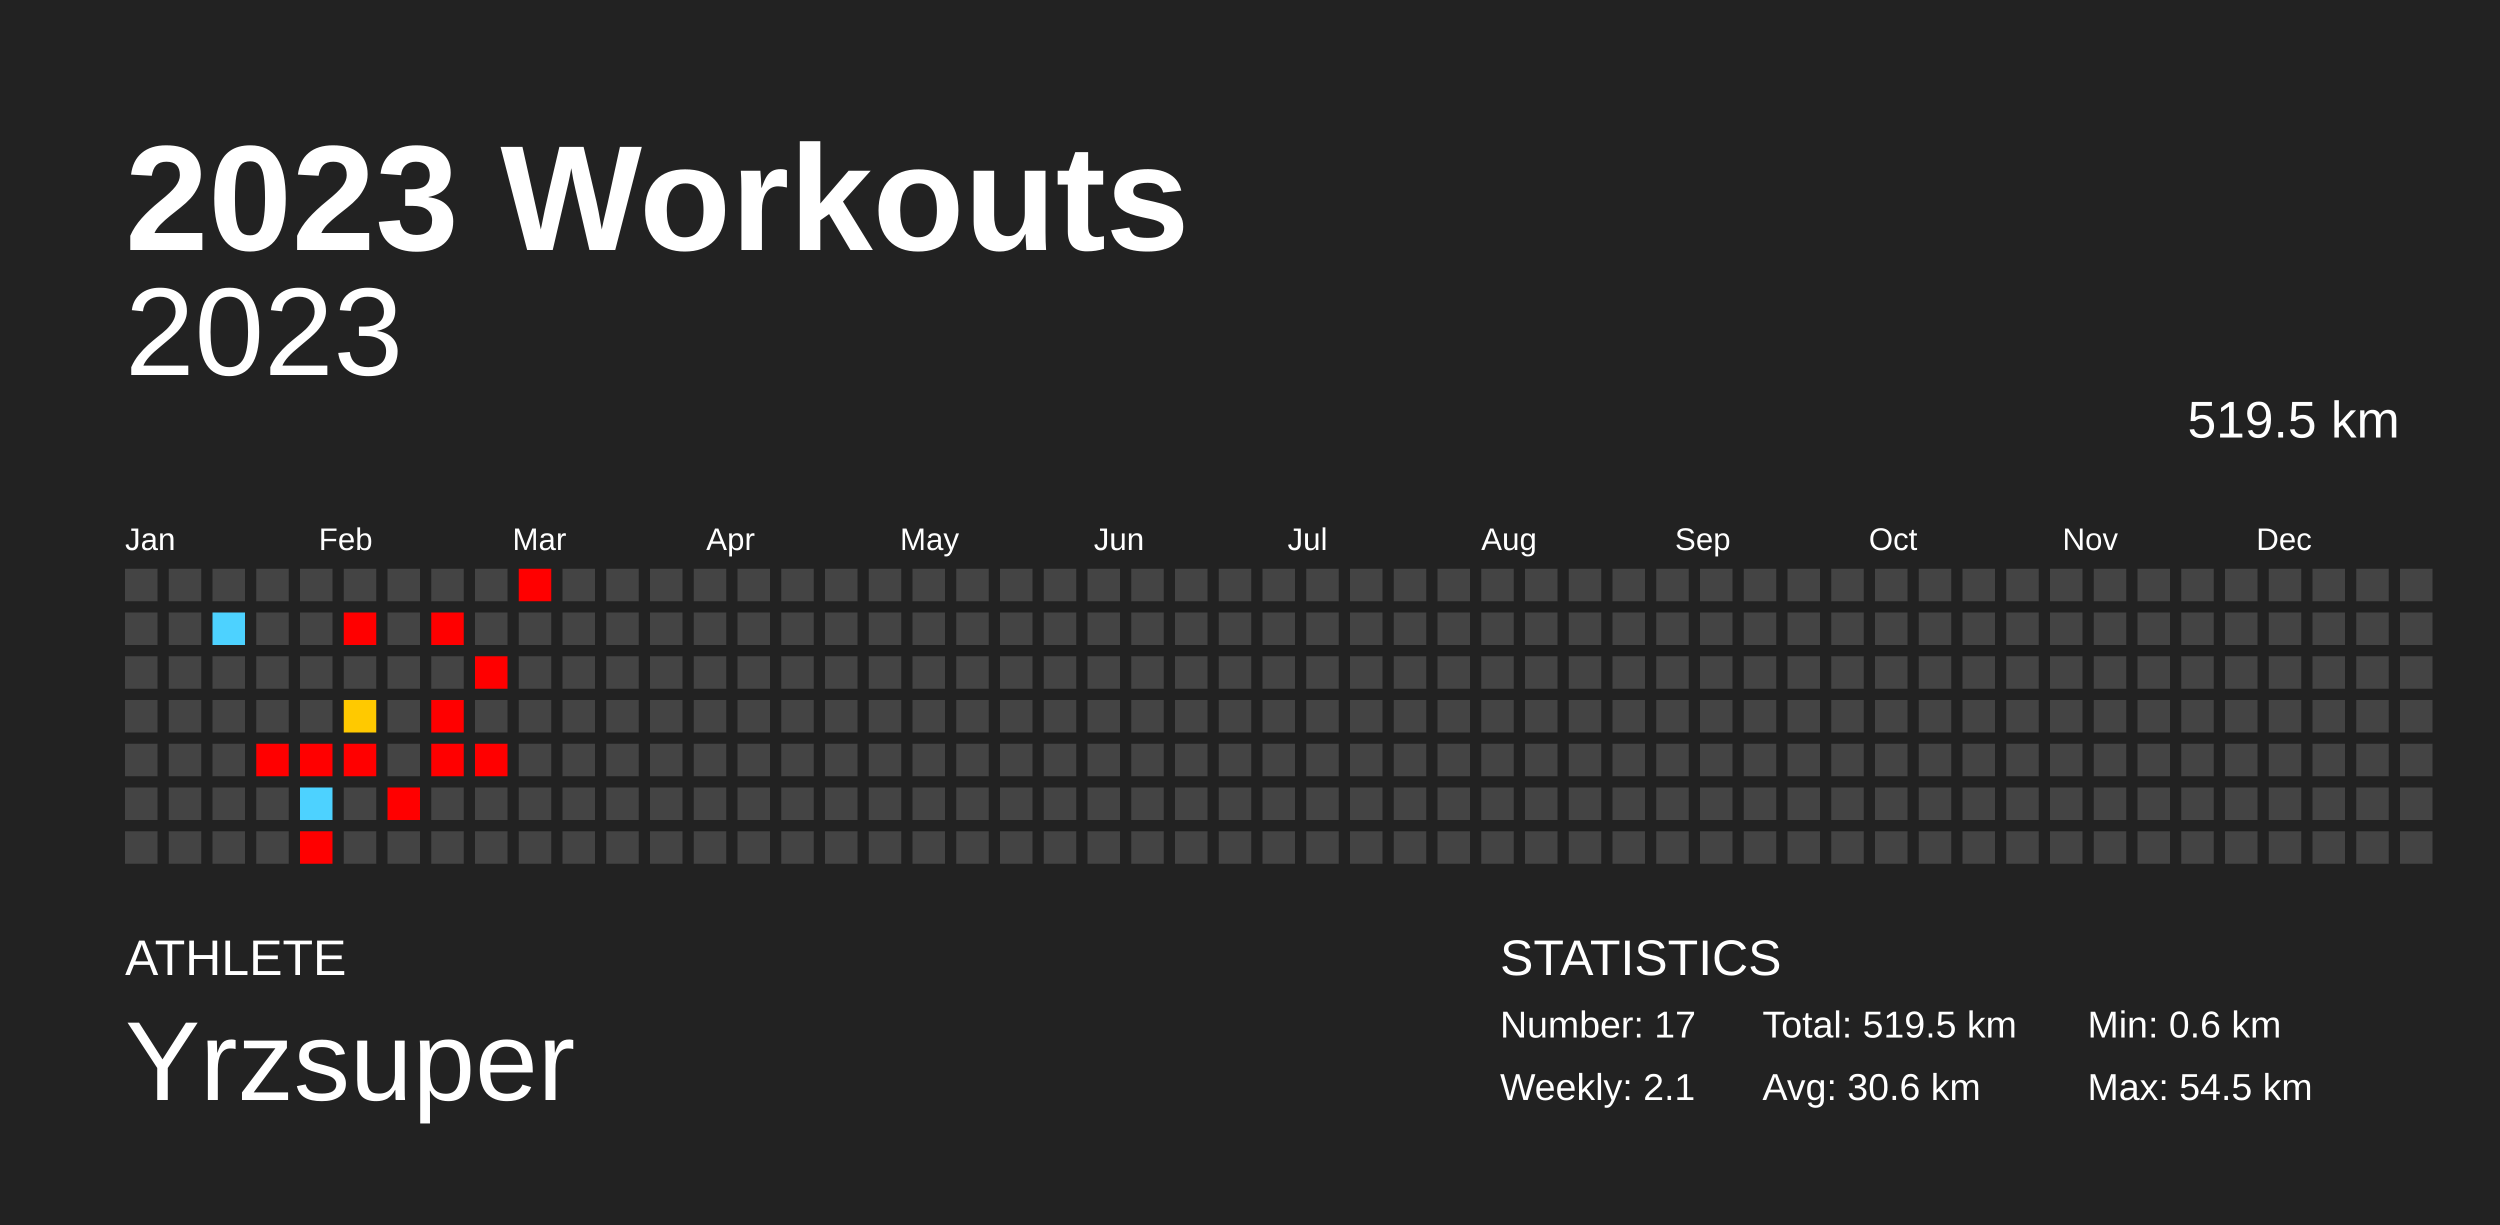
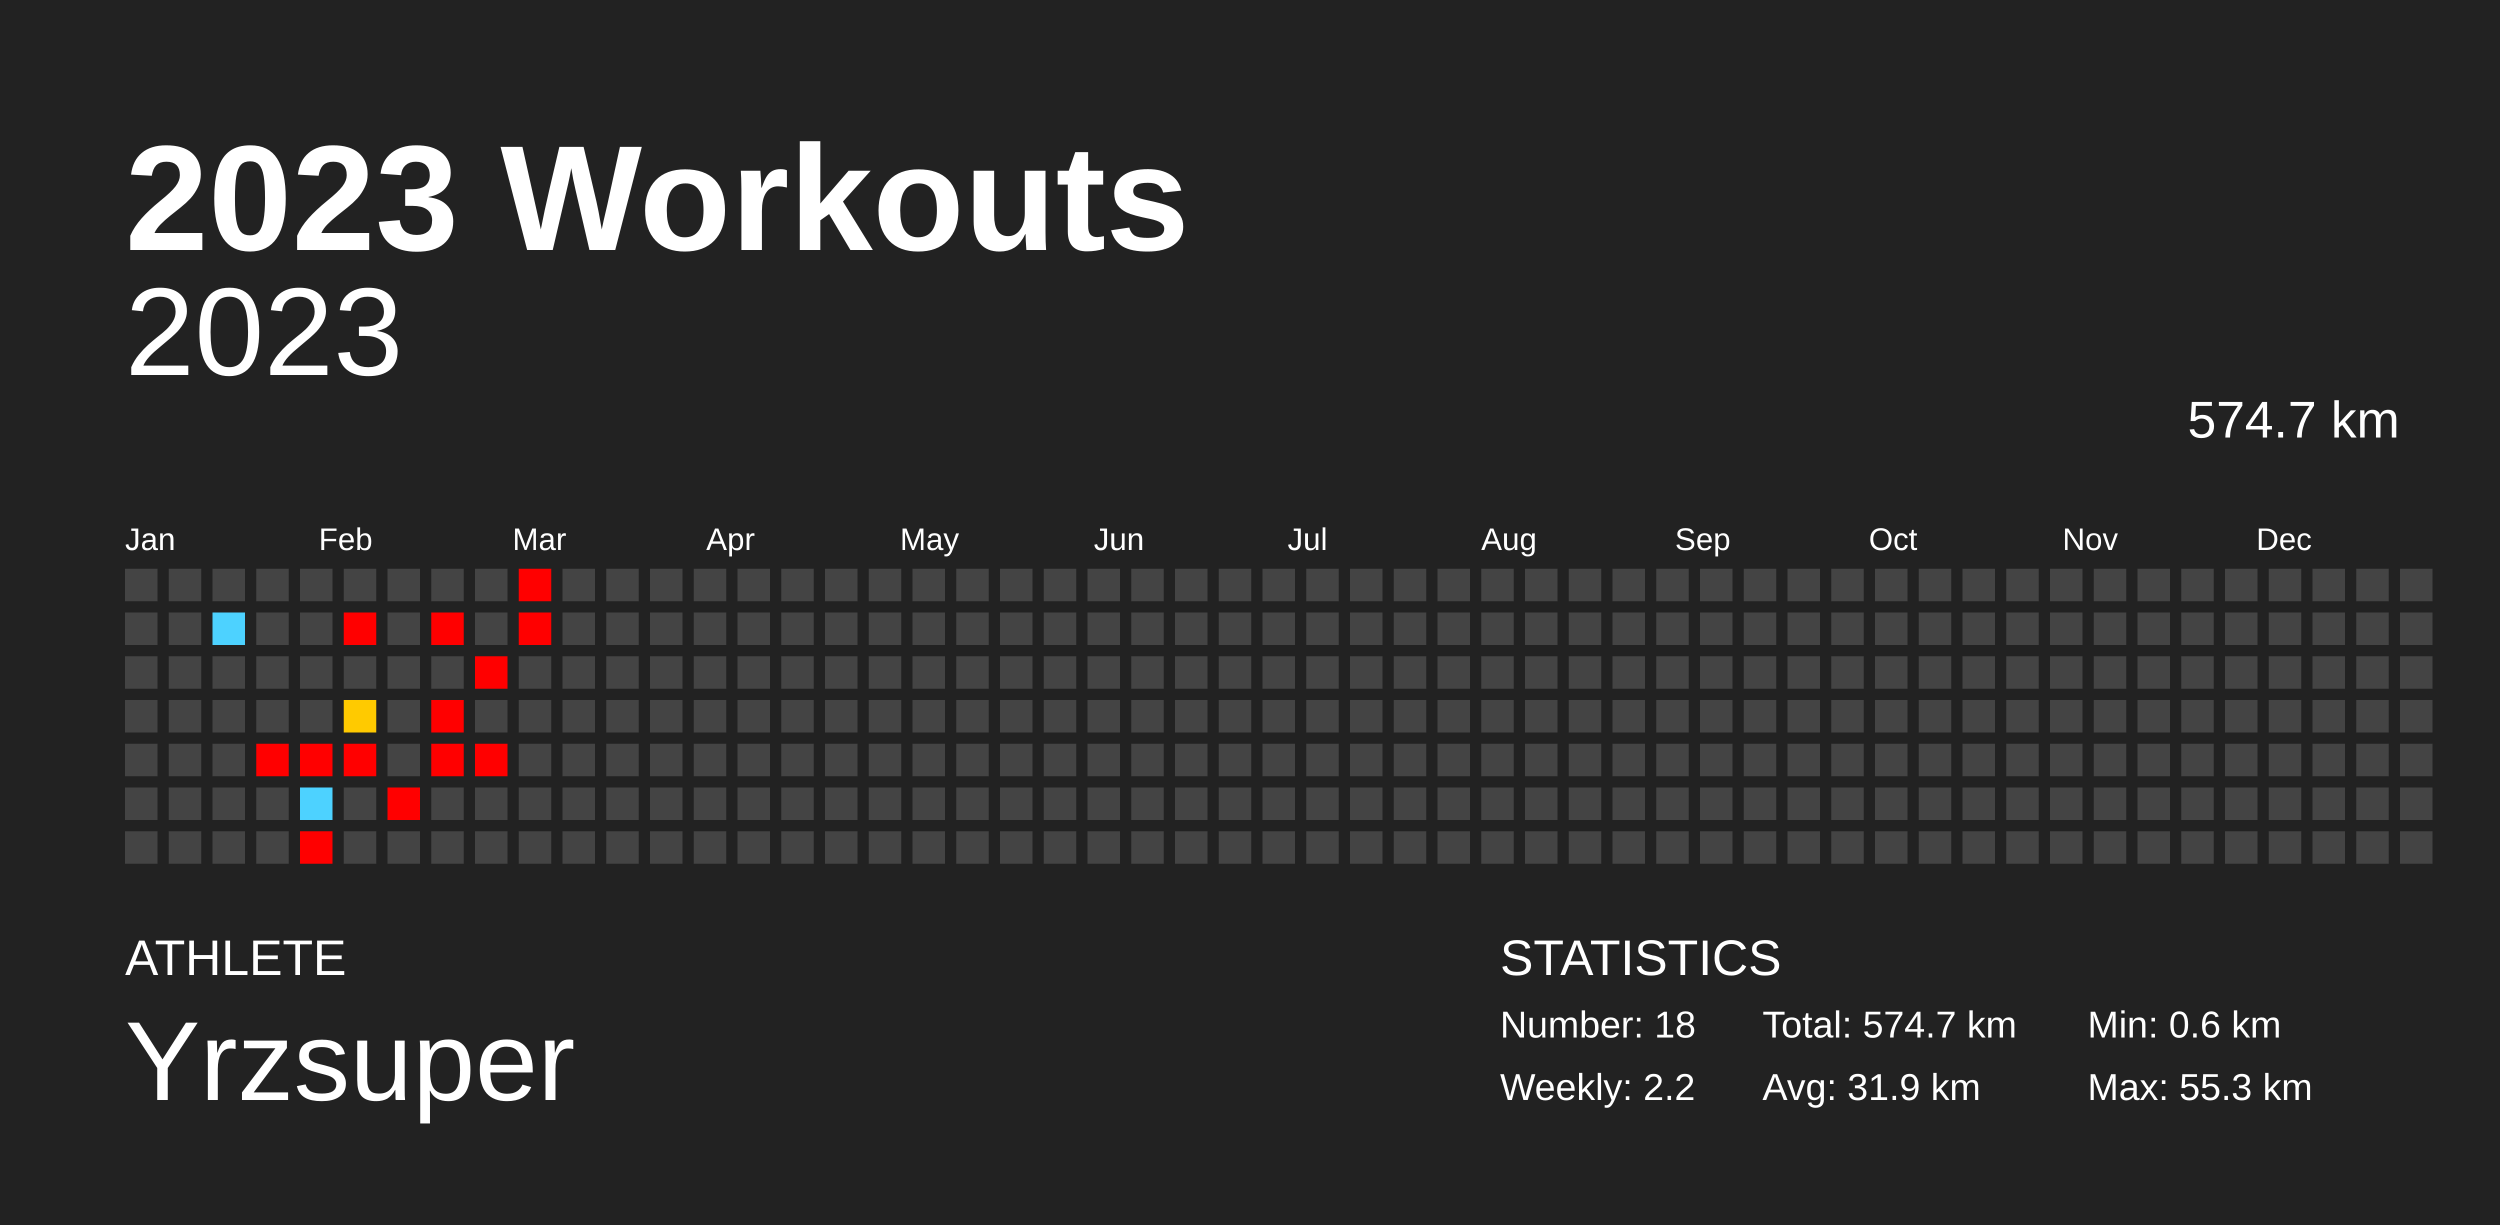
<svg xmlns="http://www.w3.org/2000/svg" baseProfile="full" height="98mm" version="1.1" viewBox="0,0,200,98" width="200mm">
  <defs />
  <rect fill="#222222" height="98" width="200" x="0" y="0" />
  <text fill="#FFFFFF" style="font-size:12px; font-family:Arial; font-weight:bold;" x="10" y="20">2023 Workouts</text>
  <text fill="#FFFFFF" style="font-size:4px; font-family:Arial" x="10" y="78">ATHLETE</text>
  <text fill="#FFFFFF" style="font-size:9px; font-family:Arial" x="10" y="88">Yrzsuper</text>
  <text fill="#FFFFFF" style="font-size:4px; font-family:Arial" x="120" y="78">STATISTICS</text>
-   <text fill="#FFFFFF" style="font-size:3px; font-family:Arial" x="120" y="83">Number: 17</text>
-   <text fill="#FFFFFF" style="font-size:3px; font-family:Arial" x="120" y="88">Weekly: 2.1</text>
-   <text fill="#FFFFFF" style="font-size:3px; font-family:Arial" x="141" y="83">Total: 519.5 km</text>
-   <text fill="#FFFFFF" style="font-size:3px; font-family:Arial" x="141" y="88">Avg: 30.6 km</text>
+   <text fill="#FFFFFF" style="font-size:3px; font-family:Arial" x="120" y="83">Number: 18</text>
+   <text fill="#FFFFFF" style="font-size:3px; font-family:Arial" x="120" y="88">Weekly: 2.2</text>
+   <text fill="#FFFFFF" style="font-size:3px; font-family:Arial" x="141" y="83">Total: 574.7 km</text>
+   <text fill="#FFFFFF" style="font-size:3px; font-family:Arial" x="141" y="88">Avg: 31.9 km</text>
  <text fill="#FFFFFF" style="font-size:3px; font-family:Arial" x="167" y="83">Min: 0.6 km</text>
-   <text fill="#FFFFFF" style="font-size:3px; font-family:Arial" x="167" y="88">Max: 54.5 km</text>
+   <text fill="#FFFFFF" style="font-size:3px; font-family:Arial" x="167" y="88">Max: 55.3 km</text>
  <text alignment-baseline="hanging" fill="#FFFFFF" style="font-size:10.0px; font-family:Arial;" x="10" y="30">2023</text>
-   <text alignment-baseline="hanging" fill="#FFFFFF" style="font-size:4.125px; font-family:Arial;" x="175" y="35">519.5 km</text>
+   <text alignment-baseline="hanging" fill="#FFFFFF" style="font-size:4.125px; font-family:Arial;" x="175" y="35">574.7 km</text>
  <text fill="#FFFFFF" style="font-size:2.5px; font-family:Arial" x="10.0" y="44">Jan</text>
  <text fill="#FFFFFF" style="font-size:2.5px; font-family:Arial" x="25.5" y="44">Feb</text>
  <text fill="#FFFFFF" style="font-size:2.5px; font-family:Arial" x="41.0" y="44">Mar</text>
  <text fill="#FFFFFF" style="font-size:2.5px; font-family:Arial" x="56.5" y="44">Apr</text>
  <text fill="#FFFFFF" style="font-size:2.5px; font-family:Arial" x="72.0" y="44">May</text>
  <text fill="#FFFFFF" style="font-size:2.5px; font-family:Arial" x="87.5" y="44">Jun</text>
  <text fill="#FFFFFF" style="font-size:2.5px; font-family:Arial" x="103.0" y="44">Jul</text>
  <text fill="#FFFFFF" style="font-size:2.5px; font-family:Arial" x="118.5" y="44">Aug</text>
  <text fill="#FFFFFF" style="font-size:2.5px; font-family:Arial" x="134.0" y="44">Sep</text>
  <text fill="#FFFFFF" style="font-size:2.5px; font-family:Arial" x="149.5" y="44">Oct</text>
  <text fill="#FFFFFF" style="font-size:2.5px; font-family:Arial" x="165.0" y="44">Nov</text>
  <text fill="#FFFFFF" style="font-size:2.5px; font-family:Arial" x="180.5" y="44">Dec</text>
  <rect fill="#444444" height="2.6" width="2.6" x="10.0" y="45.5" />
  <rect fill="#444444" height="2.6" width="2.6" x="10.0" y="49.0" />
  <rect fill="#444444" height="2.6" width="2.6" x="10.0" y="52.5" />
  <rect fill="#444444" height="2.6" width="2.6" x="10.0" y="56.0" />
  <rect fill="#444444" height="2.6" width="2.6" x="10.0" y="59.5" />
  <rect fill="#444444" height="2.6" width="2.6" x="10.0" y="63.0" />
  <rect fill="#444444" height="2.6" width="2.6" x="10.0" y="66.5" />
  <rect fill="#444444" height="2.6" width="2.6" x="13.5" y="45.5" />
  <rect fill="#444444" height="2.6" width="2.6" x="13.5" y="49.0" />
  <rect fill="#444444" height="2.6" width="2.6" x="13.5" y="52.5" />
  <rect fill="#444444" height="2.6" width="2.6" x="13.5" y="56.0" />
  <rect fill="#444444" height="2.6" width="2.6" x="13.5" y="59.5" />
  <rect fill="#444444" height="2.6" width="2.6" x="13.5" y="63.0" />
  <rect fill="#444444" height="2.6" width="2.6" x="13.5" y="66.5" />
  <rect fill="#444444" height="2.6" width="2.6" x="17.0" y="45.5" />
  <rect fill="#4dd2ff" height="2.6" width="2.6" x="17.0" y="49.0" />
  <rect fill="#444444" height="2.6" width="2.6" x="17.0" y="52.5" />
  <rect fill="#444444" height="2.6" width="2.6" x="17.0" y="56.0" />
  <rect fill="#444444" height="2.6" width="2.6" x="17.0" y="59.5" />
  <rect fill="#444444" height="2.6" width="2.6" x="17.0" y="63.0" />
  <rect fill="#444444" height="2.6" width="2.6" x="17.0" y="66.5" />
  <rect fill="#444444" height="2.6" width="2.6" x="20.5" y="45.5" />
  <rect fill="#444444" height="2.6" width="2.6" x="20.5" y="49.0" />
  <rect fill="#444444" height="2.6" width="2.6" x="20.5" y="52.5" />
  <rect fill="#444444" height="2.6" width="2.6" x="20.5" y="56.0" />
  <rect fill="red" height="2.6" width="2.6" x="20.5" y="59.5" />
  <rect fill="#444444" height="2.6" width="2.6" x="20.5" y="63.0" />
  <rect fill="#444444" height="2.6" width="2.6" x="20.5" y="66.5" />
  <rect fill="#444444" height="2.6" width="2.6" x="24.0" y="45.5" />
  <rect fill="#444444" height="2.6" width="2.6" x="24.0" y="49.0" />
  <rect fill="#444444" height="2.6" width="2.6" x="24.0" y="52.5" />
  <rect fill="#444444" height="2.6" width="2.6" x="24.0" y="56.0" />
  <rect fill="red" height="2.6" width="2.6" x="24.0" y="59.5" />
  <rect fill="#4dd2ff" height="2.6" width="2.6" x="24.0" y="63.0" />
  <rect fill="red" height="2.6" width="2.6" x="24.0" y="66.5" />
  <rect fill="#444444" height="2.6" width="2.6" x="27.5" y="45.5" />
  <rect fill="red" height="2.6" width="2.6" x="27.5" y="49.0" />
  <rect fill="#444444" height="2.6" width="2.6" x="27.5" y="52.5" />
-   <rect fill="#ffc900" height="2.6" width="2.6" x="27.5" y="56.0" />
+   <rect fill="#ffca00" height="2.6" width="2.6" x="27.5" y="56.0" />
  <rect fill="red" height="2.6" width="2.6" x="27.5" y="59.5" />
  <rect fill="#444444" height="2.6" width="2.6" x="27.5" y="63.0" />
  <rect fill="#444444" height="2.6" width="2.6" x="27.5" y="66.5" />
  <rect fill="#444444" height="2.6" width="2.6" x="31.0" y="45.5" />
  <rect fill="#444444" height="2.6" width="2.6" x="31.0" y="49.0" />
  <rect fill="#444444" height="2.6" width="2.6" x="31.0" y="52.5" />
  <rect fill="#444444" height="2.6" width="2.6" x="31.0" y="56.0" />
  <rect fill="#444444" height="2.6" width="2.6" x="31.0" y="59.5" />
  <rect fill="red" height="2.6" width="2.6" x="31.0" y="63.0" />
  <rect fill="#444444" height="2.6" width="2.6" x="31.0" y="66.5" />
  <rect fill="#444444" height="2.6" width="2.6" x="34.5" y="45.5" />
  <rect fill="red" height="2.6" width="2.6" x="34.5" y="49.0" />
  <rect fill="#444444" height="2.6" width="2.6" x="34.5" y="52.5" />
  <rect fill="red" height="2.6" width="2.6" x="34.5" y="56.0" />
  <rect fill="red" height="2.6" width="2.6" x="34.5" y="59.5" />
  <rect fill="#444444" height="2.6" width="2.6" x="34.5" y="63.0" />
  <rect fill="#444444" height="2.6" width="2.6" x="34.5" y="66.5" />
  <rect fill="#444444" height="2.6" width="2.6" x="38.0" y="45.5" />
  <rect fill="#444444" height="2.6" width="2.6" x="38.0" y="49.0" />
  <rect fill="red" height="2.6" width="2.6" x="38.0" y="52.5" />
  <rect fill="#444444" height="2.6" width="2.6" x="38.0" y="56.0" />
  <rect fill="red" height="2.6" width="2.6" x="38.0" y="59.5" />
  <rect fill="#444444" height="2.6" width="2.6" x="38.0" y="63.0" />
  <rect fill="#444444" height="2.6" width="2.6" x="38.0" y="66.5" />
  <rect fill="red" height="2.6" width="2.6" x="41.5" y="45.5" />
-   <rect fill="#444444" height="2.6" width="2.6" x="41.5" y="49.0" />
+   <rect fill="red" height="2.6" width="2.6" x="41.5" y="49.0" />
  <rect fill="#444444" height="2.6" width="2.6" x="41.5" y="52.5" />
  <rect fill="#444444" height="2.6" width="2.6" x="41.5" y="56.0" />
  <rect fill="#444444" height="2.6" width="2.6" x="41.5" y="59.5" />
  <rect fill="#444444" height="2.6" width="2.6" x="41.5" y="63.0" />
  <rect fill="#444444" height="2.6" width="2.6" x="41.5" y="66.5" />
  <rect fill="#444444" height="2.6" width="2.6" x="45.0" y="45.5" />
  <rect fill="#444444" height="2.6" width="2.6" x="45.0" y="49.0" />
  <rect fill="#444444" height="2.6" width="2.6" x="45.0" y="52.5" />
  <rect fill="#444444" height="2.6" width="2.6" x="45.0" y="56.0" />
  <rect fill="#444444" height="2.6" width="2.6" x="45.0" y="59.5" />
  <rect fill="#444444" height="2.6" width="2.6" x="45.0" y="63.0" />
  <rect fill="#444444" height="2.6" width="2.6" x="45.0" y="66.5" />
  <rect fill="#444444" height="2.6" width="2.6" x="48.5" y="45.5" />
  <rect fill="#444444" height="2.6" width="2.6" x="48.5" y="49.0" />
  <rect fill="#444444" height="2.6" width="2.6" x="48.5" y="52.5" />
  <rect fill="#444444" height="2.6" width="2.6" x="48.5" y="56.0" />
  <rect fill="#444444" height="2.6" width="2.6" x="48.5" y="59.5" />
  <rect fill="#444444" height="2.6" width="2.6" x="48.5" y="63.0" />
  <rect fill="#444444" height="2.6" width="2.6" x="48.5" y="66.5" />
  <rect fill="#444444" height="2.6" width="2.6" x="52.0" y="45.5" />
  <rect fill="#444444" height="2.6" width="2.6" x="52.0" y="49.0" />
  <rect fill="#444444" height="2.6" width="2.6" x="52.0" y="52.5" />
  <rect fill="#444444" height="2.6" width="2.6" x="52.0" y="56.0" />
  <rect fill="#444444" height="2.6" width="2.6" x="52.0" y="59.5" />
  <rect fill="#444444" height="2.6" width="2.6" x="52.0" y="63.0" />
  <rect fill="#444444" height="2.6" width="2.6" x="52.0" y="66.5" />
  <rect fill="#444444" height="2.6" width="2.6" x="55.5" y="45.5" />
  <rect fill="#444444" height="2.6" width="2.6" x="55.5" y="49.0" />
  <rect fill="#444444" height="2.6" width="2.6" x="55.5" y="52.5" />
  <rect fill="#444444" height="2.6" width="2.6" x="55.5" y="56.0" />
  <rect fill="#444444" height="2.6" width="2.6" x="55.5" y="59.5" />
  <rect fill="#444444" height="2.6" width="2.6" x="55.5" y="63.0" />
  <rect fill="#444444" height="2.6" width="2.6" x="55.5" y="66.5" />
  <rect fill="#444444" height="2.6" width="2.6" x="59.0" y="45.5" />
  <rect fill="#444444" height="2.6" width="2.6" x="59.0" y="49.0" />
  <rect fill="#444444" height="2.6" width="2.6" x="59.0" y="52.5" />
  <rect fill="#444444" height="2.6" width="2.6" x="59.0" y="56.0" />
  <rect fill="#444444" height="2.6" width="2.6" x="59.0" y="59.5" />
  <rect fill="#444444" height="2.6" width="2.6" x="59.0" y="63.0" />
  <rect fill="#444444" height="2.6" width="2.6" x="59.0" y="66.5" />
  <rect fill="#444444" height="2.6" width="2.6" x="62.5" y="45.5" />
  <rect fill="#444444" height="2.6" width="2.6" x="62.5" y="49.0" />
  <rect fill="#444444" height="2.6" width="2.6" x="62.5" y="52.5" />
  <rect fill="#444444" height="2.6" width="2.6" x="62.5" y="56.0" />
  <rect fill="#444444" height="2.6" width="2.6" x="62.5" y="59.5" />
  <rect fill="#444444" height="2.6" width="2.6" x="62.5" y="63.0" />
  <rect fill="#444444" height="2.6" width="2.6" x="62.5" y="66.5" />
  <rect fill="#444444" height="2.6" width="2.6" x="66.0" y="45.5" />
  <rect fill="#444444" height="2.6" width="2.6" x="66.0" y="49.0" />
  <rect fill="#444444" height="2.6" width="2.6" x="66.0" y="52.5" />
  <rect fill="#444444" height="2.6" width="2.6" x="66.0" y="56.0" />
  <rect fill="#444444" height="2.6" width="2.6" x="66.0" y="59.5" />
  <rect fill="#444444" height="2.6" width="2.6" x="66.0" y="63.0" />
  <rect fill="#444444" height="2.6" width="2.6" x="66.0" y="66.5" />
  <rect fill="#444444" height="2.6" width="2.6" x="69.5" y="45.5" />
  <rect fill="#444444" height="2.6" width="2.6" x="69.5" y="49.0" />
  <rect fill="#444444" height="2.6" width="2.6" x="69.5" y="52.5" />
  <rect fill="#444444" height="2.6" width="2.6" x="69.5" y="56.0" />
  <rect fill="#444444" height="2.6" width="2.6" x="69.5" y="59.5" />
  <rect fill="#444444" height="2.6" width="2.6" x="69.5" y="63.0" />
  <rect fill="#444444" height="2.6" width="2.6" x="69.5" y="66.5" />
  <rect fill="#444444" height="2.6" width="2.6" x="73.0" y="45.5" />
  <rect fill="#444444" height="2.6" width="2.6" x="73.0" y="49.0" />
  <rect fill="#444444" height="2.6" width="2.6" x="73.0" y="52.5" />
  <rect fill="#444444" height="2.6" width="2.6" x="73.0" y="56.0" />
  <rect fill="#444444" height="2.6" width="2.6" x="73.0" y="59.5" />
  <rect fill="#444444" height="2.6" width="2.6" x="73.0" y="63.0" />
  <rect fill="#444444" height="2.6" width="2.6" x="73.0" y="66.5" />
  <rect fill="#444444" height="2.6" width="2.6" x="76.5" y="45.5" />
  <rect fill="#444444" height="2.6" width="2.6" x="76.5" y="49.0" />
  <rect fill="#444444" height="2.6" width="2.6" x="76.5" y="52.5" />
  <rect fill="#444444" height="2.6" width="2.6" x="76.5" y="56.0" />
  <rect fill="#444444" height="2.6" width="2.6" x="76.5" y="59.5" />
  <rect fill="#444444" height="2.6" width="2.6" x="76.5" y="63.0" />
  <rect fill="#444444" height="2.6" width="2.6" x="76.5" y="66.5" />
  <rect fill="#444444" height="2.6" width="2.6" x="80.0" y="45.5" />
  <rect fill="#444444" height="2.6" width="2.6" x="80.0" y="49.0" />
  <rect fill="#444444" height="2.6" width="2.6" x="80.0" y="52.5" />
  <rect fill="#444444" height="2.6" width="2.6" x="80.0" y="56.0" />
  <rect fill="#444444" height="2.6" width="2.6" x="80.0" y="59.5" />
  <rect fill="#444444" height="2.6" width="2.6" x="80.0" y="63.0" />
  <rect fill="#444444" height="2.6" width="2.6" x="80.0" y="66.5" />
  <rect fill="#444444" height="2.6" width="2.6" x="83.5" y="45.5" />
  <rect fill="#444444" height="2.6" width="2.6" x="83.5" y="49.0" />
  <rect fill="#444444" height="2.6" width="2.6" x="83.5" y="52.5" />
  <rect fill="#444444" height="2.6" width="2.6" x="83.5" y="56.0" />
  <rect fill="#444444" height="2.6" width="2.6" x="83.5" y="59.5" />
  <rect fill="#444444" height="2.6" width="2.6" x="83.5" y="63.0" />
  <rect fill="#444444" height="2.6" width="2.6" x="83.5" y="66.5" />
  <rect fill="#444444" height="2.6" width="2.6" x="87.0" y="45.5" />
  <rect fill="#444444" height="2.6" width="2.6" x="87.0" y="49.0" />
  <rect fill="#444444" height="2.6" width="2.6" x="87.0" y="52.5" />
  <rect fill="#444444" height="2.6" width="2.6" x="87.0" y="56.0" />
  <rect fill="#444444" height="2.6" width="2.6" x="87.0" y="59.5" />
  <rect fill="#444444" height="2.6" width="2.6" x="87.0" y="63.0" />
  <rect fill="#444444" height="2.6" width="2.6" x="87.0" y="66.5" />
  <rect fill="#444444" height="2.6" width="2.6" x="90.5" y="45.5" />
  <rect fill="#444444" height="2.6" width="2.6" x="90.5" y="49.0" />
  <rect fill="#444444" height="2.6" width="2.6" x="90.5" y="52.5" />
  <rect fill="#444444" height="2.6" width="2.6" x="90.5" y="56.0" />
  <rect fill="#444444" height="2.6" width="2.6" x="90.5" y="59.5" />
  <rect fill="#444444" height="2.6" width="2.6" x="90.5" y="63.0" />
  <rect fill="#444444" height="2.6" width="2.6" x="90.5" y="66.5" />
  <rect fill="#444444" height="2.6" width="2.6" x="94.0" y="45.5" />
  <rect fill="#444444" height="2.6" width="2.6" x="94.0" y="49.0" />
  <rect fill="#444444" height="2.6" width="2.6" x="94.0" y="52.5" />
  <rect fill="#444444" height="2.6" width="2.6" x="94.0" y="56.0" />
  <rect fill="#444444" height="2.6" width="2.6" x="94.0" y="59.5" />
  <rect fill="#444444" height="2.6" width="2.6" x="94.0" y="63.0" />
  <rect fill="#444444" height="2.6" width="2.6" x="94.0" y="66.5" />
  <rect fill="#444444" height="2.6" width="2.6" x="97.5" y="45.5" />
  <rect fill="#444444" height="2.6" width="2.6" x="97.5" y="49.0" />
  <rect fill="#444444" height="2.6" width="2.6" x="97.5" y="52.5" />
  <rect fill="#444444" height="2.6" width="2.6" x="97.5" y="56.0" />
  <rect fill="#444444" height="2.6" width="2.6" x="97.5" y="59.5" />
  <rect fill="#444444" height="2.6" width="2.6" x="97.5" y="63.0" />
  <rect fill="#444444" height="2.6" width="2.6" x="97.5" y="66.5" />
  <rect fill="#444444" height="2.6" width="2.6" x="101.0" y="45.5" />
  <rect fill="#444444" height="2.6" width="2.6" x="101.0" y="49.0" />
  <rect fill="#444444" height="2.6" width="2.6" x="101.0" y="52.5" />
  <rect fill="#444444" height="2.6" width="2.6" x="101.0" y="56.0" />
  <rect fill="#444444" height="2.6" width="2.6" x="101.0" y="59.5" />
  <rect fill="#444444" height="2.6" width="2.6" x="101.0" y="63.0" />
  <rect fill="#444444" height="2.6" width="2.6" x="101.0" y="66.5" />
  <rect fill="#444444" height="2.6" width="2.6" x="104.5" y="45.5" />
  <rect fill="#444444" height="2.6" width="2.6" x="104.5" y="49.0" />
  <rect fill="#444444" height="2.6" width="2.6" x="104.5" y="52.5" />
  <rect fill="#444444" height="2.6" width="2.6" x="104.5" y="56.0" />
  <rect fill="#444444" height="2.6" width="2.6" x="104.5" y="59.5" />
  <rect fill="#444444" height="2.6" width="2.6" x="104.5" y="63.0" />
  <rect fill="#444444" height="2.6" width="2.6" x="104.5" y="66.5" />
  <rect fill="#444444" height="2.6" width="2.6" x="108.0" y="45.5" />
  <rect fill="#444444" height="2.6" width="2.6" x="108.0" y="49.0" />
  <rect fill="#444444" height="2.6" width="2.6" x="108.0" y="52.5" />
  <rect fill="#444444" height="2.6" width="2.6" x="108.0" y="56.0" />
  <rect fill="#444444" height="2.6" width="2.6" x="108.0" y="59.5" />
  <rect fill="#444444" height="2.6" width="2.6" x="108.0" y="63.0" />
  <rect fill="#444444" height="2.6" width="2.6" x="108.0" y="66.5" />
  <rect fill="#444444" height="2.6" width="2.6" x="111.5" y="45.5" />
  <rect fill="#444444" height="2.6" width="2.6" x="111.5" y="49.0" />
  <rect fill="#444444" height="2.6" width="2.6" x="111.5" y="52.5" />
  <rect fill="#444444" height="2.6" width="2.6" x="111.5" y="56.0" />
  <rect fill="#444444" height="2.6" width="2.6" x="111.5" y="59.5" />
  <rect fill="#444444" height="2.6" width="2.6" x="111.5" y="63.0" />
  <rect fill="#444444" height="2.6" width="2.6" x="111.5" y="66.5" />
  <rect fill="#444444" height="2.6" width="2.6" x="115.0" y="45.5" />
  <rect fill="#444444" height="2.6" width="2.6" x="115.0" y="49.0" />
  <rect fill="#444444" height="2.6" width="2.6" x="115.0" y="52.5" />
  <rect fill="#444444" height="2.6" width="2.6" x="115.0" y="56.0" />
  <rect fill="#444444" height="2.6" width="2.6" x="115.0" y="59.5" />
  <rect fill="#444444" height="2.6" width="2.6" x="115.0" y="63.0" />
  <rect fill="#444444" height="2.6" width="2.6" x="115.0" y="66.5" />
  <rect fill="#444444" height="2.6" width="2.6" x="118.5" y="45.5" />
  <rect fill="#444444" height="2.6" width="2.6" x="118.5" y="49.0" />
  <rect fill="#444444" height="2.6" width="2.6" x="118.5" y="52.5" />
  <rect fill="#444444" height="2.6" width="2.6" x="118.5" y="56.0" />
  <rect fill="#444444" height="2.6" width="2.6" x="118.5" y="59.5" />
  <rect fill="#444444" height="2.6" width="2.6" x="118.5" y="63.0" />
  <rect fill="#444444" height="2.6" width="2.6" x="118.5" y="66.5" />
  <rect fill="#444444" height="2.6" width="2.6" x="122.0" y="45.5" />
  <rect fill="#444444" height="2.6" width="2.6" x="122.0" y="49.0" />
  <rect fill="#444444" height="2.6" width="2.6" x="122.0" y="52.5" />
  <rect fill="#444444" height="2.6" width="2.6" x="122.0" y="56.0" />
  <rect fill="#444444" height="2.6" width="2.6" x="122.0" y="59.5" />
  <rect fill="#444444" height="2.6" width="2.6" x="122.0" y="63.0" />
  <rect fill="#444444" height="2.6" width="2.6" x="122.0" y="66.5" />
  <rect fill="#444444" height="2.6" width="2.6" x="125.5" y="45.5" />
  <rect fill="#444444" height="2.6" width="2.6" x="125.5" y="49.0" />
  <rect fill="#444444" height="2.6" width="2.6" x="125.5" y="52.5" />
  <rect fill="#444444" height="2.6" width="2.6" x="125.5" y="56.0" />
  <rect fill="#444444" height="2.6" width="2.6" x="125.5" y="59.5" />
  <rect fill="#444444" height="2.6" width="2.6" x="125.5" y="63.0" />
  <rect fill="#444444" height="2.6" width="2.6" x="125.5" y="66.5" />
  <rect fill="#444444" height="2.6" width="2.6" x="129.0" y="45.5" />
  <rect fill="#444444" height="2.6" width="2.6" x="129.0" y="49.0" />
  <rect fill="#444444" height="2.6" width="2.6" x="129.0" y="52.5" />
  <rect fill="#444444" height="2.6" width="2.6" x="129.0" y="56.0" />
  <rect fill="#444444" height="2.6" width="2.6" x="129.0" y="59.5" />
  <rect fill="#444444" height="2.6" width="2.6" x="129.0" y="63.0" />
  <rect fill="#444444" height="2.6" width="2.6" x="129.0" y="66.5" />
  <rect fill="#444444" height="2.6" width="2.6" x="132.5" y="45.5" />
  <rect fill="#444444" height="2.6" width="2.6" x="132.5" y="49.0" />
  <rect fill="#444444" height="2.6" width="2.6" x="132.5" y="52.5" />
  <rect fill="#444444" height="2.6" width="2.6" x="132.5" y="56.0" />
  <rect fill="#444444" height="2.6" width="2.6" x="132.5" y="59.5" />
  <rect fill="#444444" height="2.6" width="2.6" x="132.5" y="63.0" />
  <rect fill="#444444" height="2.6" width="2.6" x="132.5" y="66.5" />
  <rect fill="#444444" height="2.6" width="2.6" x="136.0" y="45.5" />
  <rect fill="#444444" height="2.6" width="2.6" x="136.0" y="49.0" />
  <rect fill="#444444" height="2.6" width="2.6" x="136.0" y="52.5" />
  <rect fill="#444444" height="2.6" width="2.6" x="136.0" y="56.0" />
  <rect fill="#444444" height="2.6" width="2.6" x="136.0" y="59.5" />
  <rect fill="#444444" height="2.6" width="2.6" x="136.0" y="63.0" />
  <rect fill="#444444" height="2.6" width="2.6" x="136.0" y="66.5" />
  <rect fill="#444444" height="2.6" width="2.6" x="139.5" y="45.5" />
  <rect fill="#444444" height="2.6" width="2.6" x="139.5" y="49.0" />
  <rect fill="#444444" height="2.6" width="2.6" x="139.5" y="52.5" />
  <rect fill="#444444" height="2.6" width="2.6" x="139.5" y="56.0" />
  <rect fill="#444444" height="2.6" width="2.6" x="139.5" y="59.5" />
  <rect fill="#444444" height="2.6" width="2.6" x="139.5" y="63.0" />
  <rect fill="#444444" height="2.6" width="2.6" x="139.5" y="66.5" />
  <rect fill="#444444" height="2.6" width="2.6" x="143.0" y="45.5" />
  <rect fill="#444444" height="2.6" width="2.6" x="143.0" y="49.0" />
  <rect fill="#444444" height="2.6" width="2.6" x="143.0" y="52.5" />
  <rect fill="#444444" height="2.6" width="2.6" x="143.0" y="56.0" />
  <rect fill="#444444" height="2.6" width="2.6" x="143.0" y="59.5" />
  <rect fill="#444444" height="2.6" width="2.6" x="143.0" y="63.0" />
  <rect fill="#444444" height="2.6" width="2.6" x="143.0" y="66.5" />
  <rect fill="#444444" height="2.6" width="2.6" x="146.5" y="45.5" />
  <rect fill="#444444" height="2.6" width="2.6" x="146.5" y="49.0" />
  <rect fill="#444444" height="2.6" width="2.6" x="146.5" y="52.5" />
  <rect fill="#444444" height="2.6" width="2.6" x="146.5" y="56.0" />
  <rect fill="#444444" height="2.6" width="2.6" x="146.5" y="59.5" />
  <rect fill="#444444" height="2.6" width="2.6" x="146.5" y="63.0" />
  <rect fill="#444444" height="2.6" width="2.6" x="146.5" y="66.5" />
  <rect fill="#444444" height="2.6" width="2.6" x="150.0" y="45.5" />
  <rect fill="#444444" height="2.6" width="2.6" x="150.0" y="49.0" />
  <rect fill="#444444" height="2.6" width="2.6" x="150.0" y="52.5" />
  <rect fill="#444444" height="2.6" width="2.6" x="150.0" y="56.0" />
  <rect fill="#444444" height="2.6" width="2.6" x="150.0" y="59.5" />
  <rect fill="#444444" height="2.6" width="2.6" x="150.0" y="63.0" />
  <rect fill="#444444" height="2.6" width="2.6" x="150.0" y="66.5" />
  <rect fill="#444444" height="2.6" width="2.6" x="153.5" y="45.5" />
  <rect fill="#444444" height="2.6" width="2.6" x="153.5" y="49.0" />
  <rect fill="#444444" height="2.6" width="2.6" x="153.5" y="52.5" />
  <rect fill="#444444" height="2.6" width="2.6" x="153.5" y="56.0" />
  <rect fill="#444444" height="2.6" width="2.6" x="153.5" y="59.5" />
  <rect fill="#444444" height="2.6" width="2.6" x="153.5" y="63.0" />
  <rect fill="#444444" height="2.6" width="2.6" x="153.5" y="66.5" />
  <rect fill="#444444" height="2.6" width="2.6" x="157.0" y="45.5" />
  <rect fill="#444444" height="2.6" width="2.6" x="157.0" y="49.0" />
  <rect fill="#444444" height="2.6" width="2.6" x="157.0" y="52.5" />
  <rect fill="#444444" height="2.6" width="2.6" x="157.0" y="56.0" />
  <rect fill="#444444" height="2.6" width="2.6" x="157.0" y="59.5" />
  <rect fill="#444444" height="2.6" width="2.6" x="157.0" y="63.0" />
  <rect fill="#444444" height="2.6" width="2.6" x="157.0" y="66.5" />
  <rect fill="#444444" height="2.6" width="2.6" x="160.5" y="45.5" />
  <rect fill="#444444" height="2.6" width="2.6" x="160.5" y="49.0" />
  <rect fill="#444444" height="2.6" width="2.6" x="160.5" y="52.5" />
  <rect fill="#444444" height="2.6" width="2.6" x="160.5" y="56.0" />
  <rect fill="#444444" height="2.6" width="2.6" x="160.5" y="59.5" />
  <rect fill="#444444" height="2.6" width="2.6" x="160.5" y="63.0" />
  <rect fill="#444444" height="2.6" width="2.6" x="160.5" y="66.5" />
  <rect fill="#444444" height="2.6" width="2.6" x="164.0" y="45.5" />
  <rect fill="#444444" height="2.6" width="2.6" x="164.0" y="49.0" />
  <rect fill="#444444" height="2.6" width="2.6" x="164.0" y="52.5" />
  <rect fill="#444444" height="2.6" width="2.6" x="164.0" y="56.0" />
  <rect fill="#444444" height="2.6" width="2.6" x="164.0" y="59.5" />
  <rect fill="#444444" height="2.6" width="2.6" x="164.0" y="63.0" />
  <rect fill="#444444" height="2.6" width="2.6" x="164.0" y="66.5" />
  <rect fill="#444444" height="2.6" width="2.6" x="167.5" y="45.5" />
  <rect fill="#444444" height="2.6" width="2.6" x="167.5" y="49.0" />
  <rect fill="#444444" height="2.6" width="2.6" x="167.5" y="52.5" />
  <rect fill="#444444" height="2.6" width="2.6" x="167.5" y="56.0" />
  <rect fill="#444444" height="2.6" width="2.6" x="167.5" y="59.5" />
  <rect fill="#444444" height="2.6" width="2.6" x="167.5" y="63.0" />
  <rect fill="#444444" height="2.6" width="2.6" x="167.5" y="66.5" />
  <rect fill="#444444" height="2.6" width="2.6" x="171.0" y="45.5" />
  <rect fill="#444444" height="2.6" width="2.6" x="171.0" y="49.0" />
  <rect fill="#444444" height="2.6" width="2.6" x="171.0" y="52.5" />
  <rect fill="#444444" height="2.6" width="2.6" x="171.0" y="56.0" />
  <rect fill="#444444" height="2.6" width="2.6" x="171.0" y="59.5" />
  <rect fill="#444444" height="2.6" width="2.6" x="171.0" y="63.0" />
  <rect fill="#444444" height="2.6" width="2.6" x="171.0" y="66.5" />
  <rect fill="#444444" height="2.6" width="2.6" x="174.5" y="45.5" />
  <rect fill="#444444" height="2.6" width="2.6" x="174.5" y="49.0" />
  <rect fill="#444444" height="2.6" width="2.6" x="174.5" y="52.5" />
  <rect fill="#444444" height="2.6" width="2.6" x="174.5" y="56.0" />
  <rect fill="#444444" height="2.6" width="2.6" x="174.5" y="59.5" />
  <rect fill="#444444" height="2.6" width="2.6" x="174.5" y="63.0" />
  <rect fill="#444444" height="2.6" width="2.6" x="174.5" y="66.5" />
  <rect fill="#444444" height="2.6" width="2.6" x="178.0" y="45.5" />
  <rect fill="#444444" height="2.6" width="2.6" x="178.0" y="49.0" />
  <rect fill="#444444" height="2.6" width="2.6" x="178.0" y="52.5" />
  <rect fill="#444444" height="2.6" width="2.6" x="178.0" y="56.0" />
  <rect fill="#444444" height="2.6" width="2.6" x="178.0" y="59.5" />
  <rect fill="#444444" height="2.6" width="2.6" x="178.0" y="63.0" />
  <rect fill="#444444" height="2.6" width="2.6" x="178.0" y="66.5" />
  <rect fill="#444444" height="2.6" width="2.6" x="181.5" y="45.5" />
  <rect fill="#444444" height="2.6" width="2.6" x="181.5" y="49.0" />
  <rect fill="#444444" height="2.6" width="2.6" x="181.5" y="52.5" />
  <rect fill="#444444" height="2.6" width="2.6" x="181.5" y="56.0" />
  <rect fill="#444444" height="2.6" width="2.6" x="181.5" y="59.5" />
  <rect fill="#444444" height="2.6" width="2.6" x="181.5" y="63.0" />
  <rect fill="#444444" height="2.6" width="2.6" x="181.5" y="66.5" />
  <rect fill="#444444" height="2.6" width="2.6" x="185.0" y="45.5" />
  <rect fill="#444444" height="2.6" width="2.6" x="185.0" y="49.0" />
  <rect fill="#444444" height="2.6" width="2.6" x="185.0" y="52.5" />
  <rect fill="#444444" height="2.6" width="2.6" x="185.0" y="56.0" />
  <rect fill="#444444" height="2.6" width="2.6" x="185.0" y="59.5" />
  <rect fill="#444444" height="2.6" width="2.6" x="185.0" y="63.0" />
  <rect fill="#444444" height="2.6" width="2.6" x="185.0" y="66.5" />
  <rect fill="#444444" height="2.6" width="2.6" x="188.5" y="45.5" />
  <rect fill="#444444" height="2.6" width="2.6" x="188.5" y="49.0" />
  <rect fill="#444444" height="2.6" width="2.6" x="188.5" y="52.5" />
  <rect fill="#444444" height="2.6" width="2.6" x="188.5" y="56.0" />
  <rect fill="#444444" height="2.6" width="2.6" x="188.5" y="59.5" />
  <rect fill="#444444" height="2.6" width="2.6" x="188.5" y="63.0" />
  <rect fill="#444444" height="2.6" width="2.6" x="188.5" y="66.5" />
  <rect fill="#444444" height="2.6" width="2.6" x="192.0" y="45.5" />
  <rect fill="#444444" height="2.6" width="2.6" x="192.0" y="49.0" />
  <rect fill="#444444" height="2.6" width="2.6" x="192.0" y="52.5" />
  <rect fill="#444444" height="2.6" width="2.6" x="192.0" y="56.0" />
  <rect fill="#444444" height="2.6" width="2.6" x="192.0" y="59.5" />
  <rect fill="#444444" height="2.6" width="2.6" x="192.0" y="63.0" />
  <rect fill="#444444" height="2.6" width="2.6" x="192.0" y="66.5" />
</svg>
